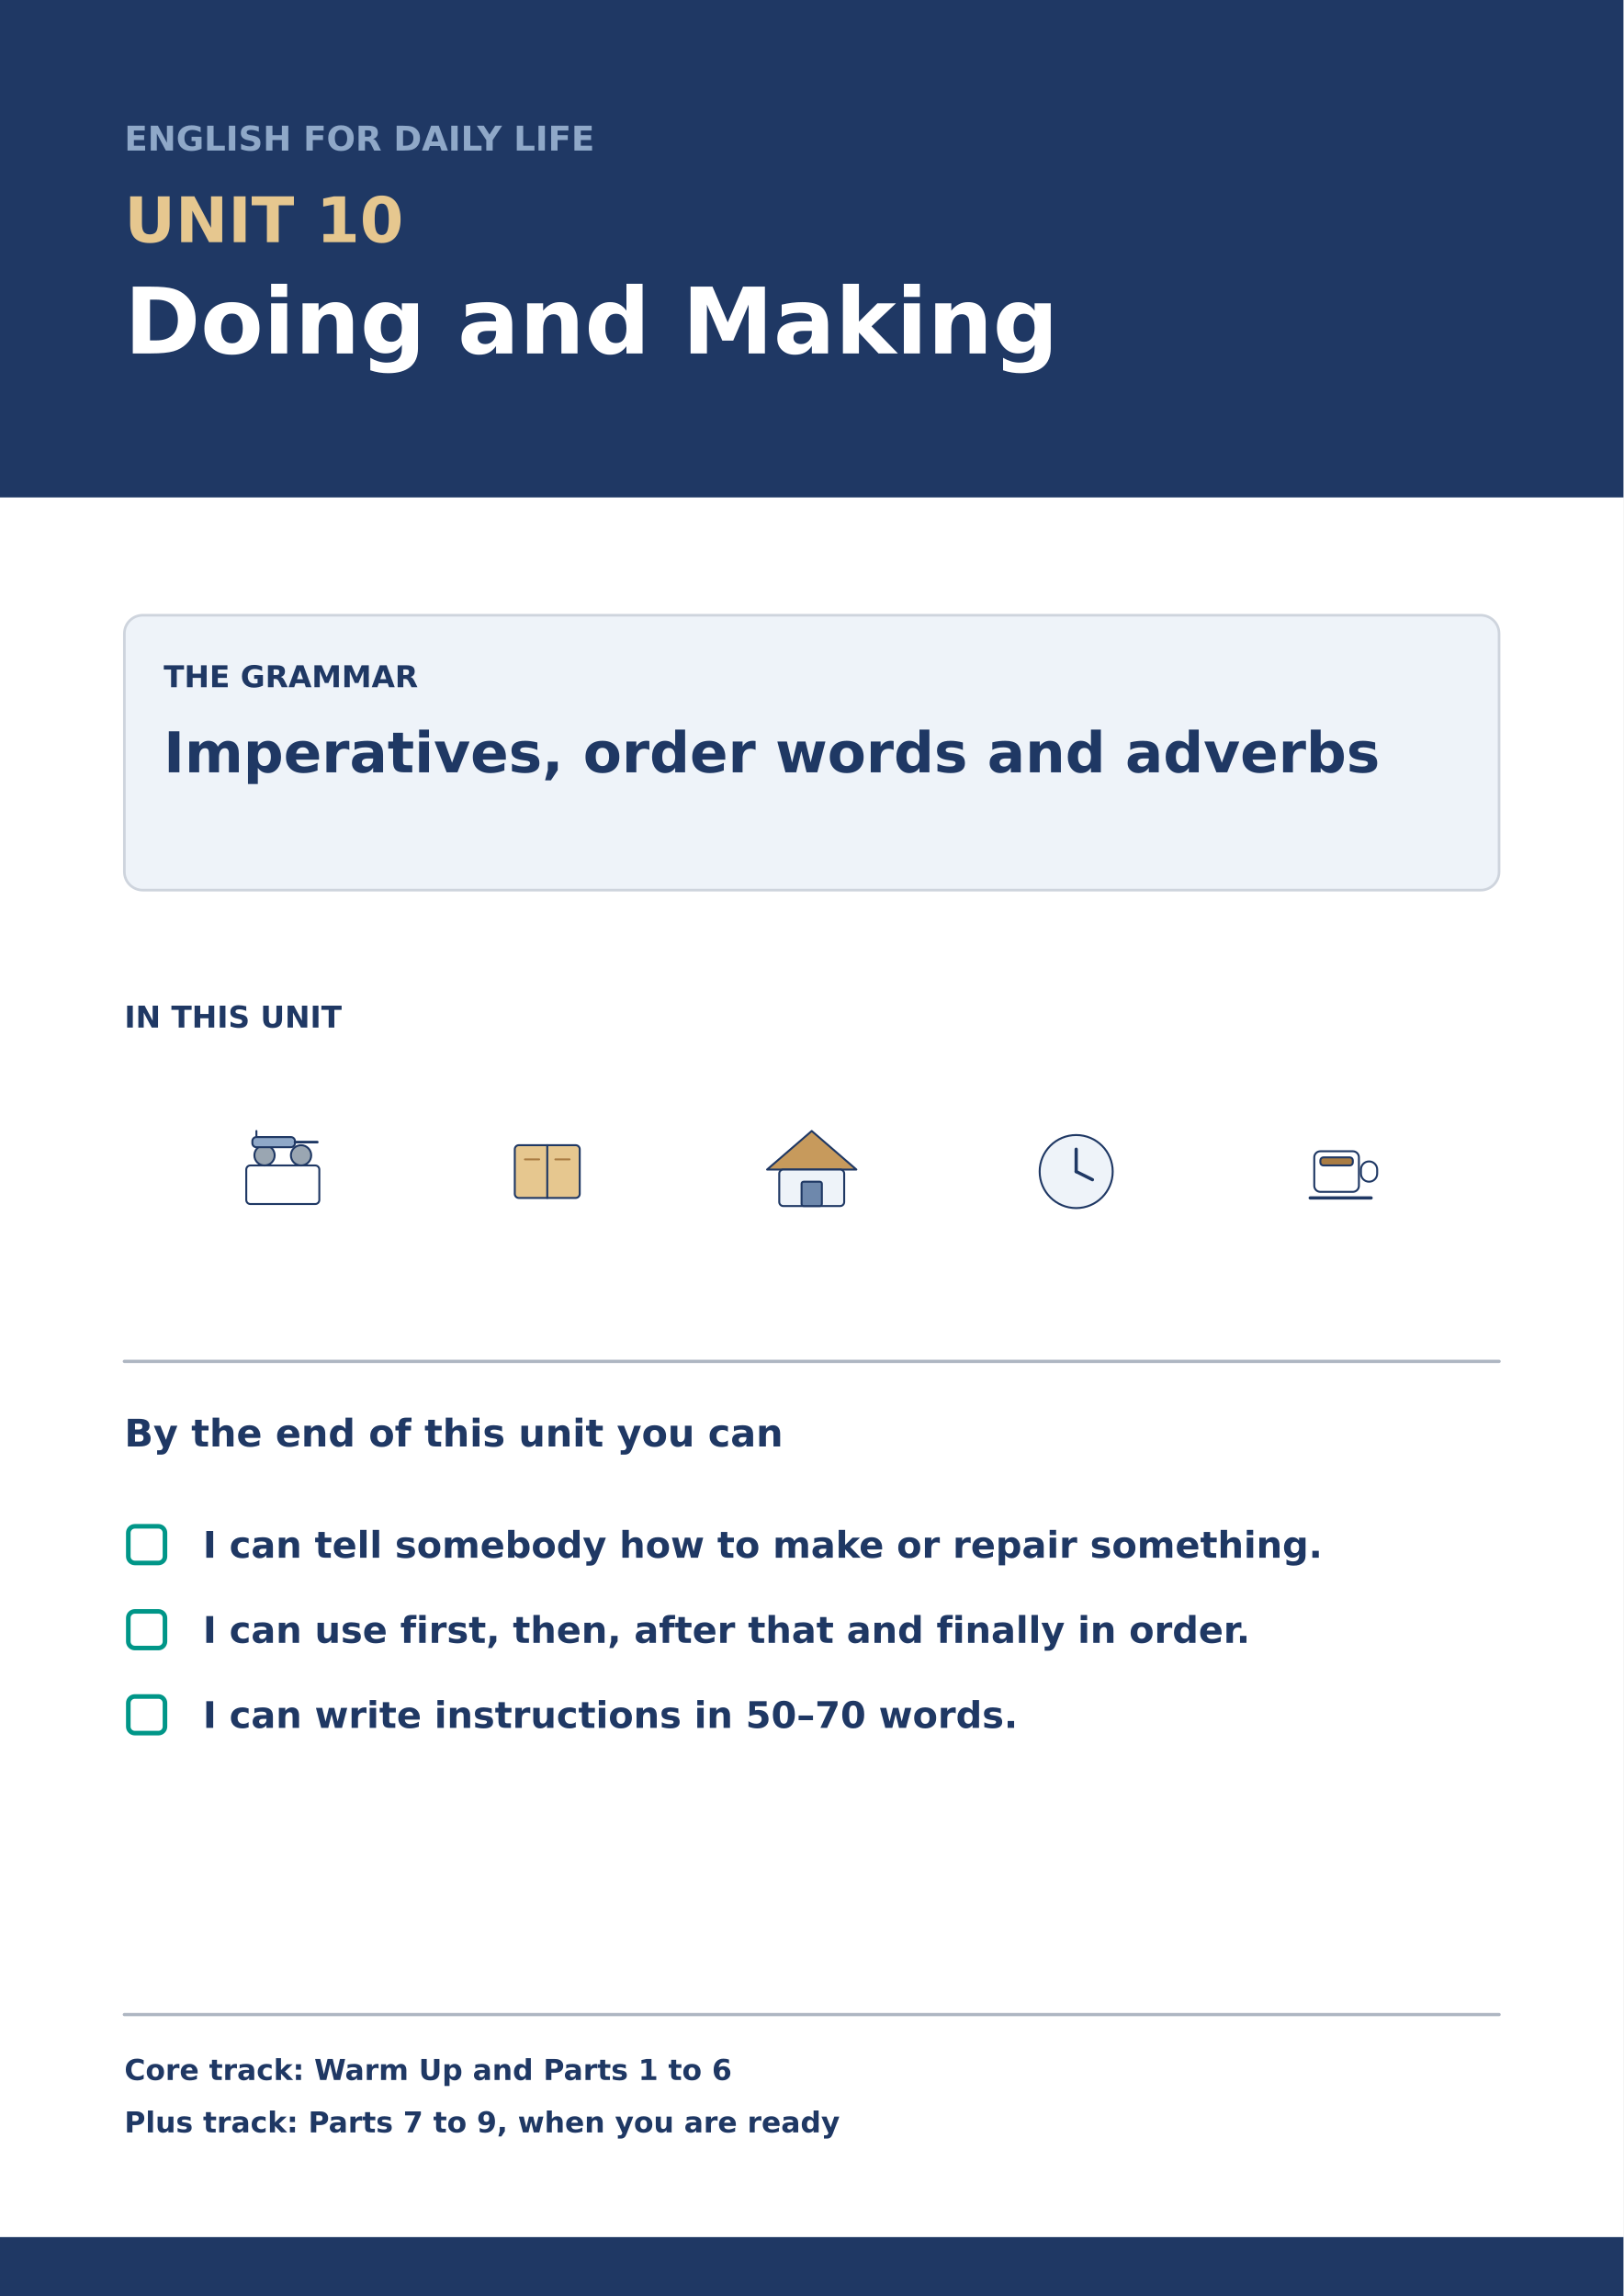
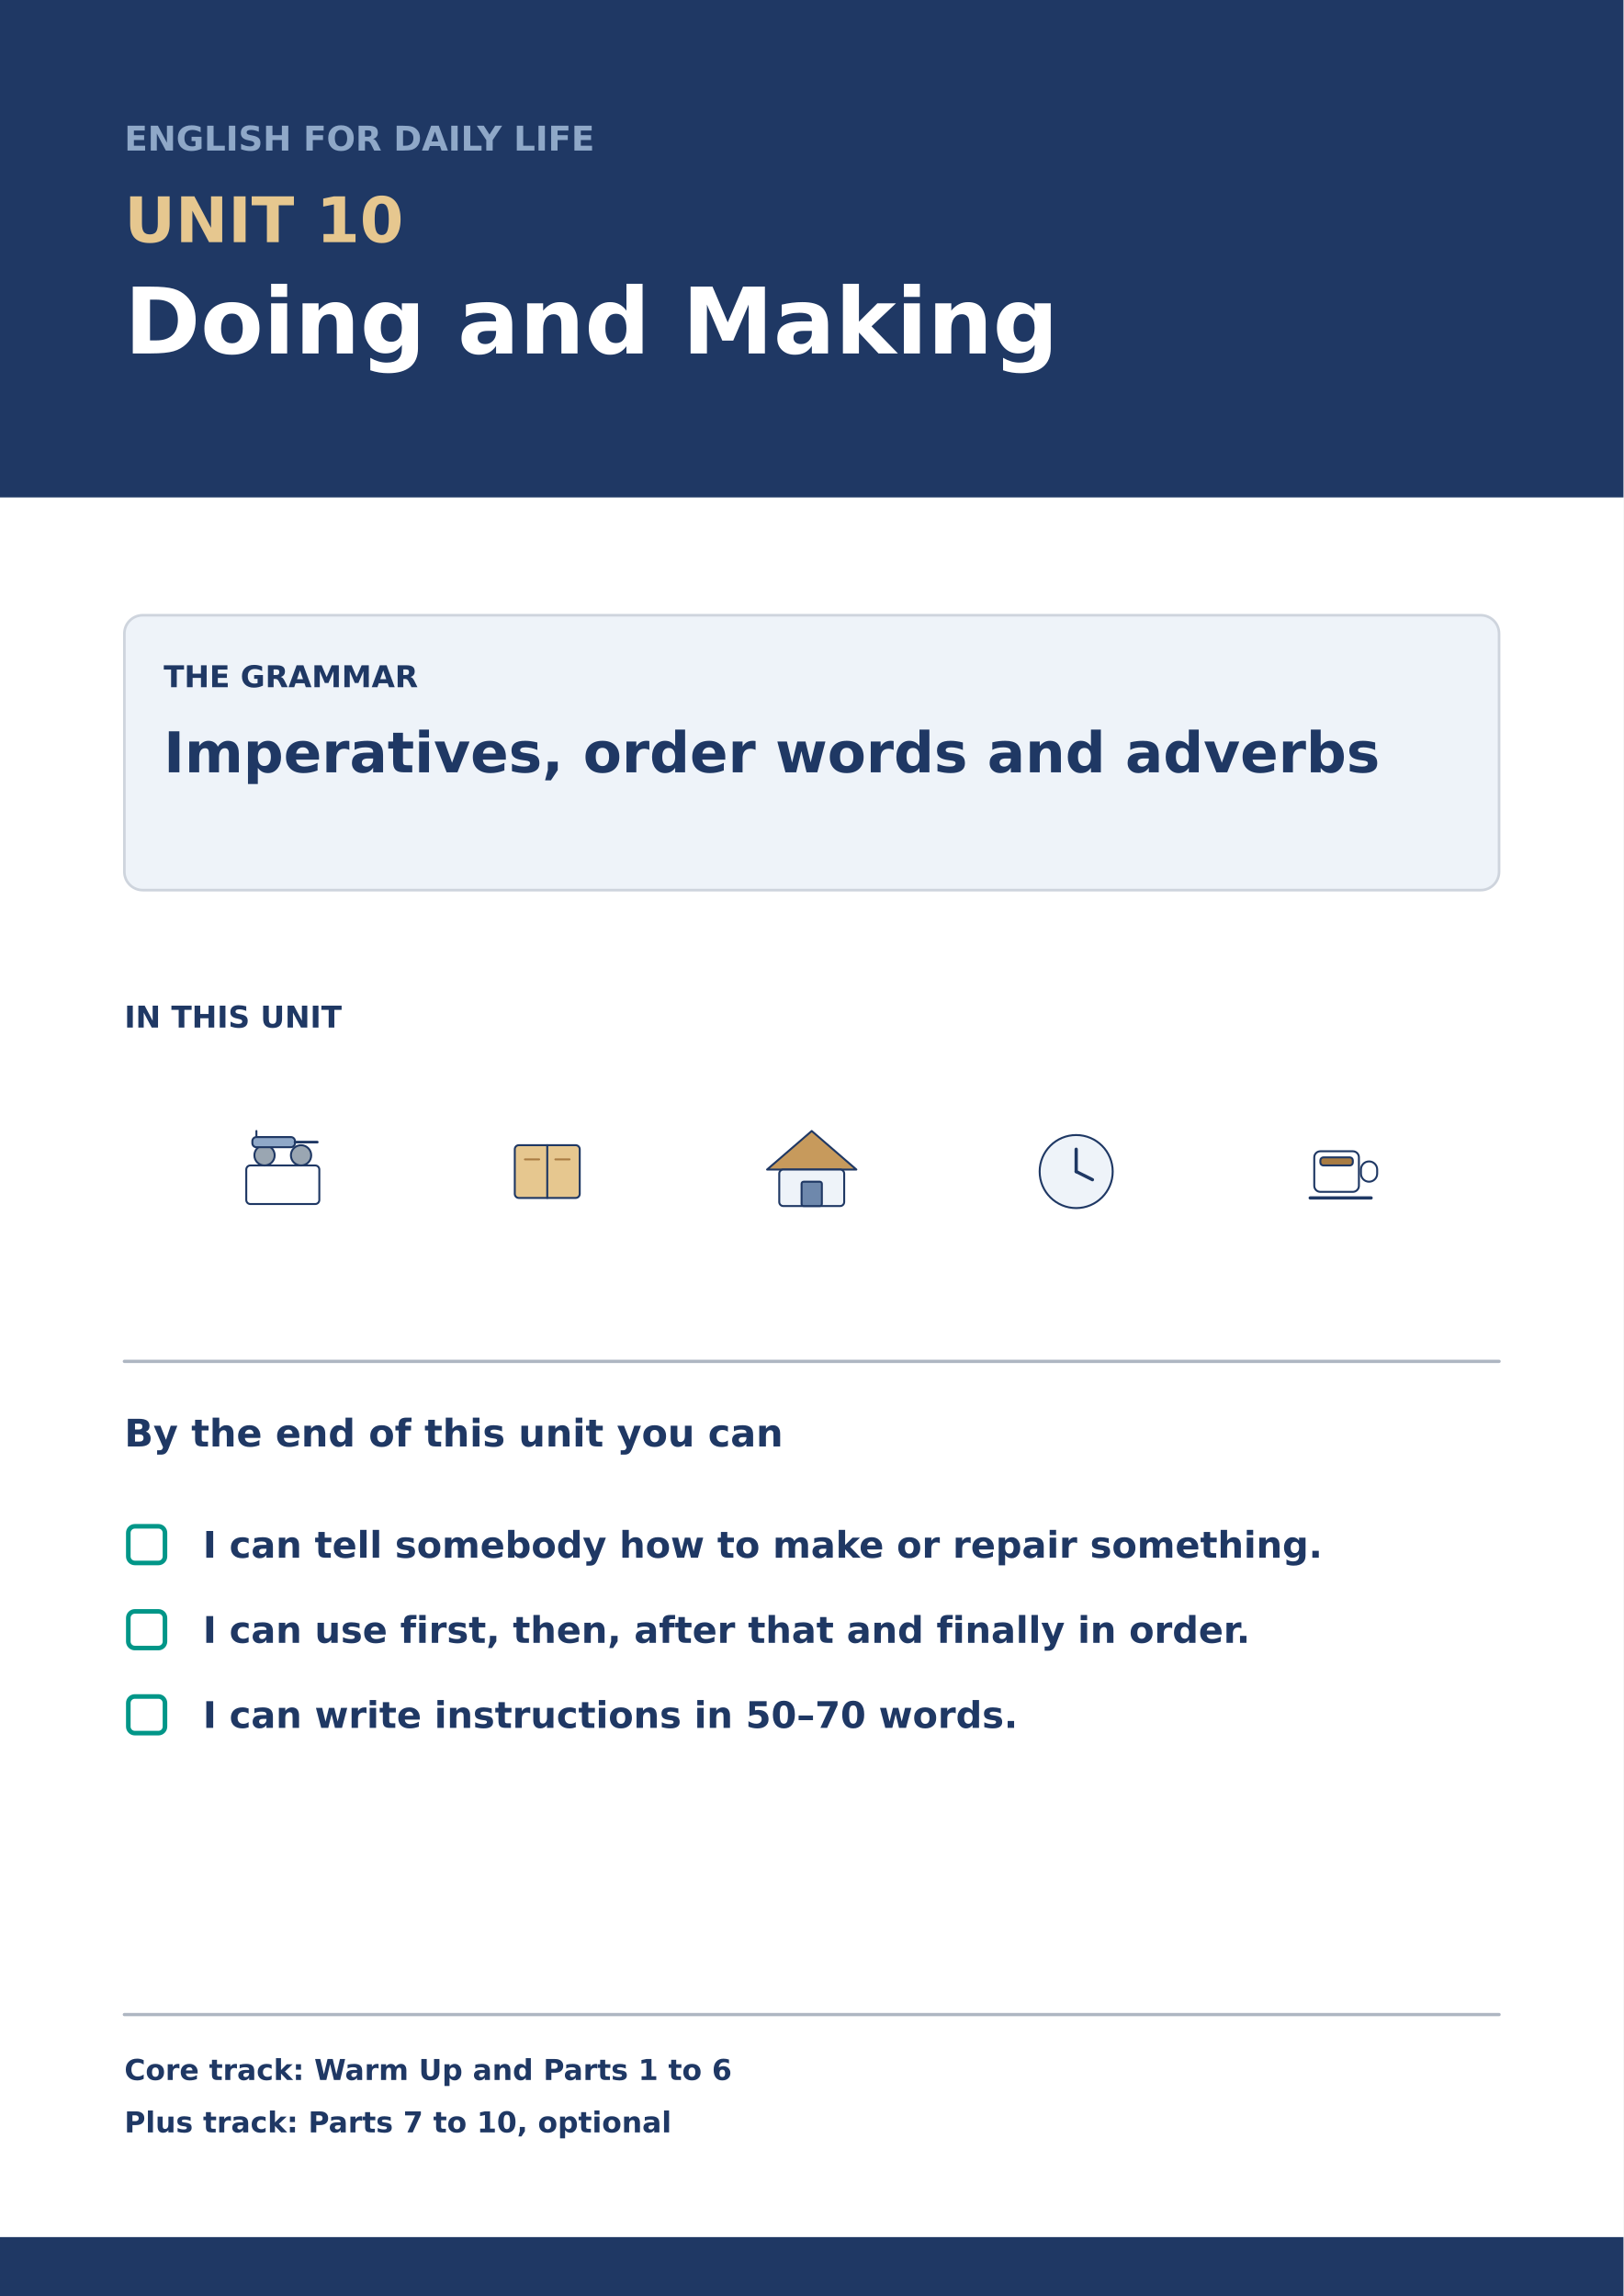
<svg xmlns="http://www.w3.org/2000/svg" width="2480" height="3508" viewBox="0 0 2480 3508">
  <rect width="2480" height="3508" fill="#FFFFFF" />
  <rect x="0.0" y="0.0" width="2480.0" height="760.0" rx="0" fill="#1F3864" stroke="#1F3864" stroke-width="0" />
  <text x="190.0" y="230.0" font-family="DejaVu Sans" font-size="52" font-weight="bold" fill="#8FA8C8" text-anchor="start">ENGLISH FOR DAILY LIFE</text>
  <text x="190.0" y="370.0" font-family="DejaVu Sans" font-size="96" font-weight="bold" fill="#E6C78F" text-anchor="start">UNIT 10</text>
  <text x="190.0" y="540.0" font-family="DejaVu Sans" font-size="140" font-weight="bold" fill="#FFFFFF" text-anchor="start">Doing and Making</text>
  <rect x="190.0" y="940.0" width="2100.0" height="420.0" rx="28" fill="#EEF3F9" stroke="#CED4DD" stroke-width="4" />
  <text x="250.0" y="1050.0" font-family="DejaVu Sans" font-size="46" font-weight="bold" fill="#1F3864" text-anchor="start">THE GRAMMAR</text>
  <text x="250.0" y="1180.0" font-family="DejaVu Sans" font-size="86" font-weight="bold" fill="#1F3864" text-anchor="start">Imperatives, order words and adverbs</text>
  <text x="190.0" y="1570.0" font-family="DejaVu Sans" font-size="46" font-weight="bold" fill="#1F3864" text-anchor="start">IN THIS UNIT</text>
  <rect x="376.2" y="1780.7" width="111.6" height="58.9" rx="6.2" fill="#FFFFFF" stroke="#1F3864" stroke-width="3" />
  <circle cx="404.1" cy="1765.2" r="15.5" fill="#9AA6B2" stroke="#1F3864" stroke-width="3" />
  <circle cx="459.9" cy="1765.2" r="15.5" fill="#9AA6B2" stroke="#1F3864" stroke-width="3" />
  <path d="M 391.7 1749.7 L 391.7 1728.0" fill="none" stroke="#1F3864" stroke-width="3" stroke-linecap="round" stroke-linejoin="round" />
  <rect x="385.5" y="1737.3" width="65.1" height="15.5" rx="6.2" fill="#8FA8C8" stroke="#1F3864" stroke-width="3" />
  <line x1="450.6" y1="1745.0" x2="484.7" y2="1745.0" stroke="#1F3864" stroke-width="4" stroke-linecap="round" />
  <rect x="786.4" y="1749.7" width="99.2" height="80.6" rx="6.2" fill="#E6C78F" stroke="#1F3864" stroke-width="3" />
  <line x1="836.0" y1="1749.7" x2="836.0" y2="1830.3" stroke="#1F3864" stroke-width="3" stroke-linecap="round" />
  <line x1="801.9" y1="1771.4" x2="823.6" y2="1771.4" stroke="#A97C43" stroke-width="3" stroke-linecap="round" />
  <line x1="848.4" y1="1771.4" x2="870.1" y2="1771.4" stroke="#A97C43" stroke-width="3" stroke-linecap="round" />
  <path d="M 1171.8 1786.9 L 1240.0 1728.0 L 1308.2 1786.9 Z" fill="#C79A5C" stroke="#1F3864" stroke-width="3" stroke-linecap="round" stroke-linejoin="round" />
  <rect x="1190.4" y="1786.9" width="99.2" height="55.8" rx="6.2" fill="#EEF3F9" stroke="#1F3864" stroke-width="3" />
  <rect x="1224.5" y="1805.5" width="31.0" height="37.2" rx="3.1" fill="#6E88AC" stroke="#1F3864" stroke-width="3" />
  <circle cx="1644.0" cy="1790.0" r="55.8" fill="#EEF3F9" stroke="#1F3864" stroke-width="3" />
  <line x1="1644.0" y1="1790.0" x2="1644.0" y2="1755.9" stroke="#1F3864" stroke-width="5" stroke-linecap="round" />
  <line x1="1644.0" y1="1790.0" x2="1668.8" y2="1802.4" stroke="#1F3864" stroke-width="5" stroke-linecap="round" />
  <rect x="2007.7" y="1759.0" width="68.2" height="62.0" rx="9.3" fill="#FFFFFF" stroke="#1F3864" stroke-width="3" />
  <rect x="2079.0" y="1774.5" width="24.8" height="31.0" rx="12.4" fill="#FFFFFF" stroke="#1F3864" stroke-width="3" />
  <rect x="2017.0" y="1768.3" width="49.6" height="12.4" rx="4.65" fill="#A97C43" stroke="#1F3864" stroke-width="3" />
  <line x1="2001.5" y1="1830.3" x2="2094.5" y2="1830.3" stroke="#1F3864" stroke-width="5" stroke-linecap="round" />
  <line x1="190.0" y1="2080.0" x2="2290.0" y2="2080.0" stroke="#AEB6C2" stroke-width="5" stroke-linecap="round" />
  <text x="190.0" y="2210.0" font-family="DejaVu Sans" font-size="58" font-weight="bold" fill="#1F3864" text-anchor="start">By the end of this unit you can</text>
  <rect x="196.0" y="2332.0" width="56.0" height="56.0" rx="10" fill="#FFFFFF" stroke="#009688" stroke-width="7" />
  <text x="310.0" y="2380.0" font-family="DejaVu Sans" font-size="56" font-weight="bold" fill="#1F3864" text-anchor="start">I can tell somebody how to make or repair something.</text>
  <rect x="196.0" y="2462.0" width="56.0" height="56.0" rx="10" fill="#FFFFFF" stroke="#009688" stroke-width="7" />
  <text x="310.0" y="2510.0" font-family="DejaVu Sans" font-size="56" font-weight="bold" fill="#1F3864" text-anchor="start">I can use first, then, after that and finally in order.</text>
  <rect x="196.0" y="2592.0" width="56.0" height="56.0" rx="10" fill="#FFFFFF" stroke="#009688" stroke-width="7" />
  <text x="310.0" y="2640.0" font-family="DejaVu Sans" font-size="56" font-weight="bold" fill="#1F3864" text-anchor="start">I can write instructions in 50–70 words.</text>
  <line x1="190.0" y1="3078.0" x2="2290.0" y2="3078.0" stroke="#AEB6C2" stroke-width="5" stroke-linecap="round" />
  <text x="190.0" y="3178.0" font-family="DejaVu Sans" font-size="44" font-weight="bold" fill="#1F3864" text-anchor="start">Core track: Warm Up and Parts 1 to 6</text>
-   <text x="190.0" y="3258.0" font-family="DejaVu Sans" font-size="44" font-weight="bold" fill="#1F3864" text-anchor="start">Plus track: Parts 7 to 9, when you are ready</text>
+   <text x="190.0" y="3258.0" font-family="DejaVu Sans" font-size="44" font-weight="bold" fill="#1F3864" text-anchor="start">Plus track: Parts 7 to 10, optional</text>
  <rect x="0.0" y="3418.0" width="2480.0" height="90.0" rx="0" fill="#1F3864" stroke="#1F3864" stroke-width="0" />
</svg>
